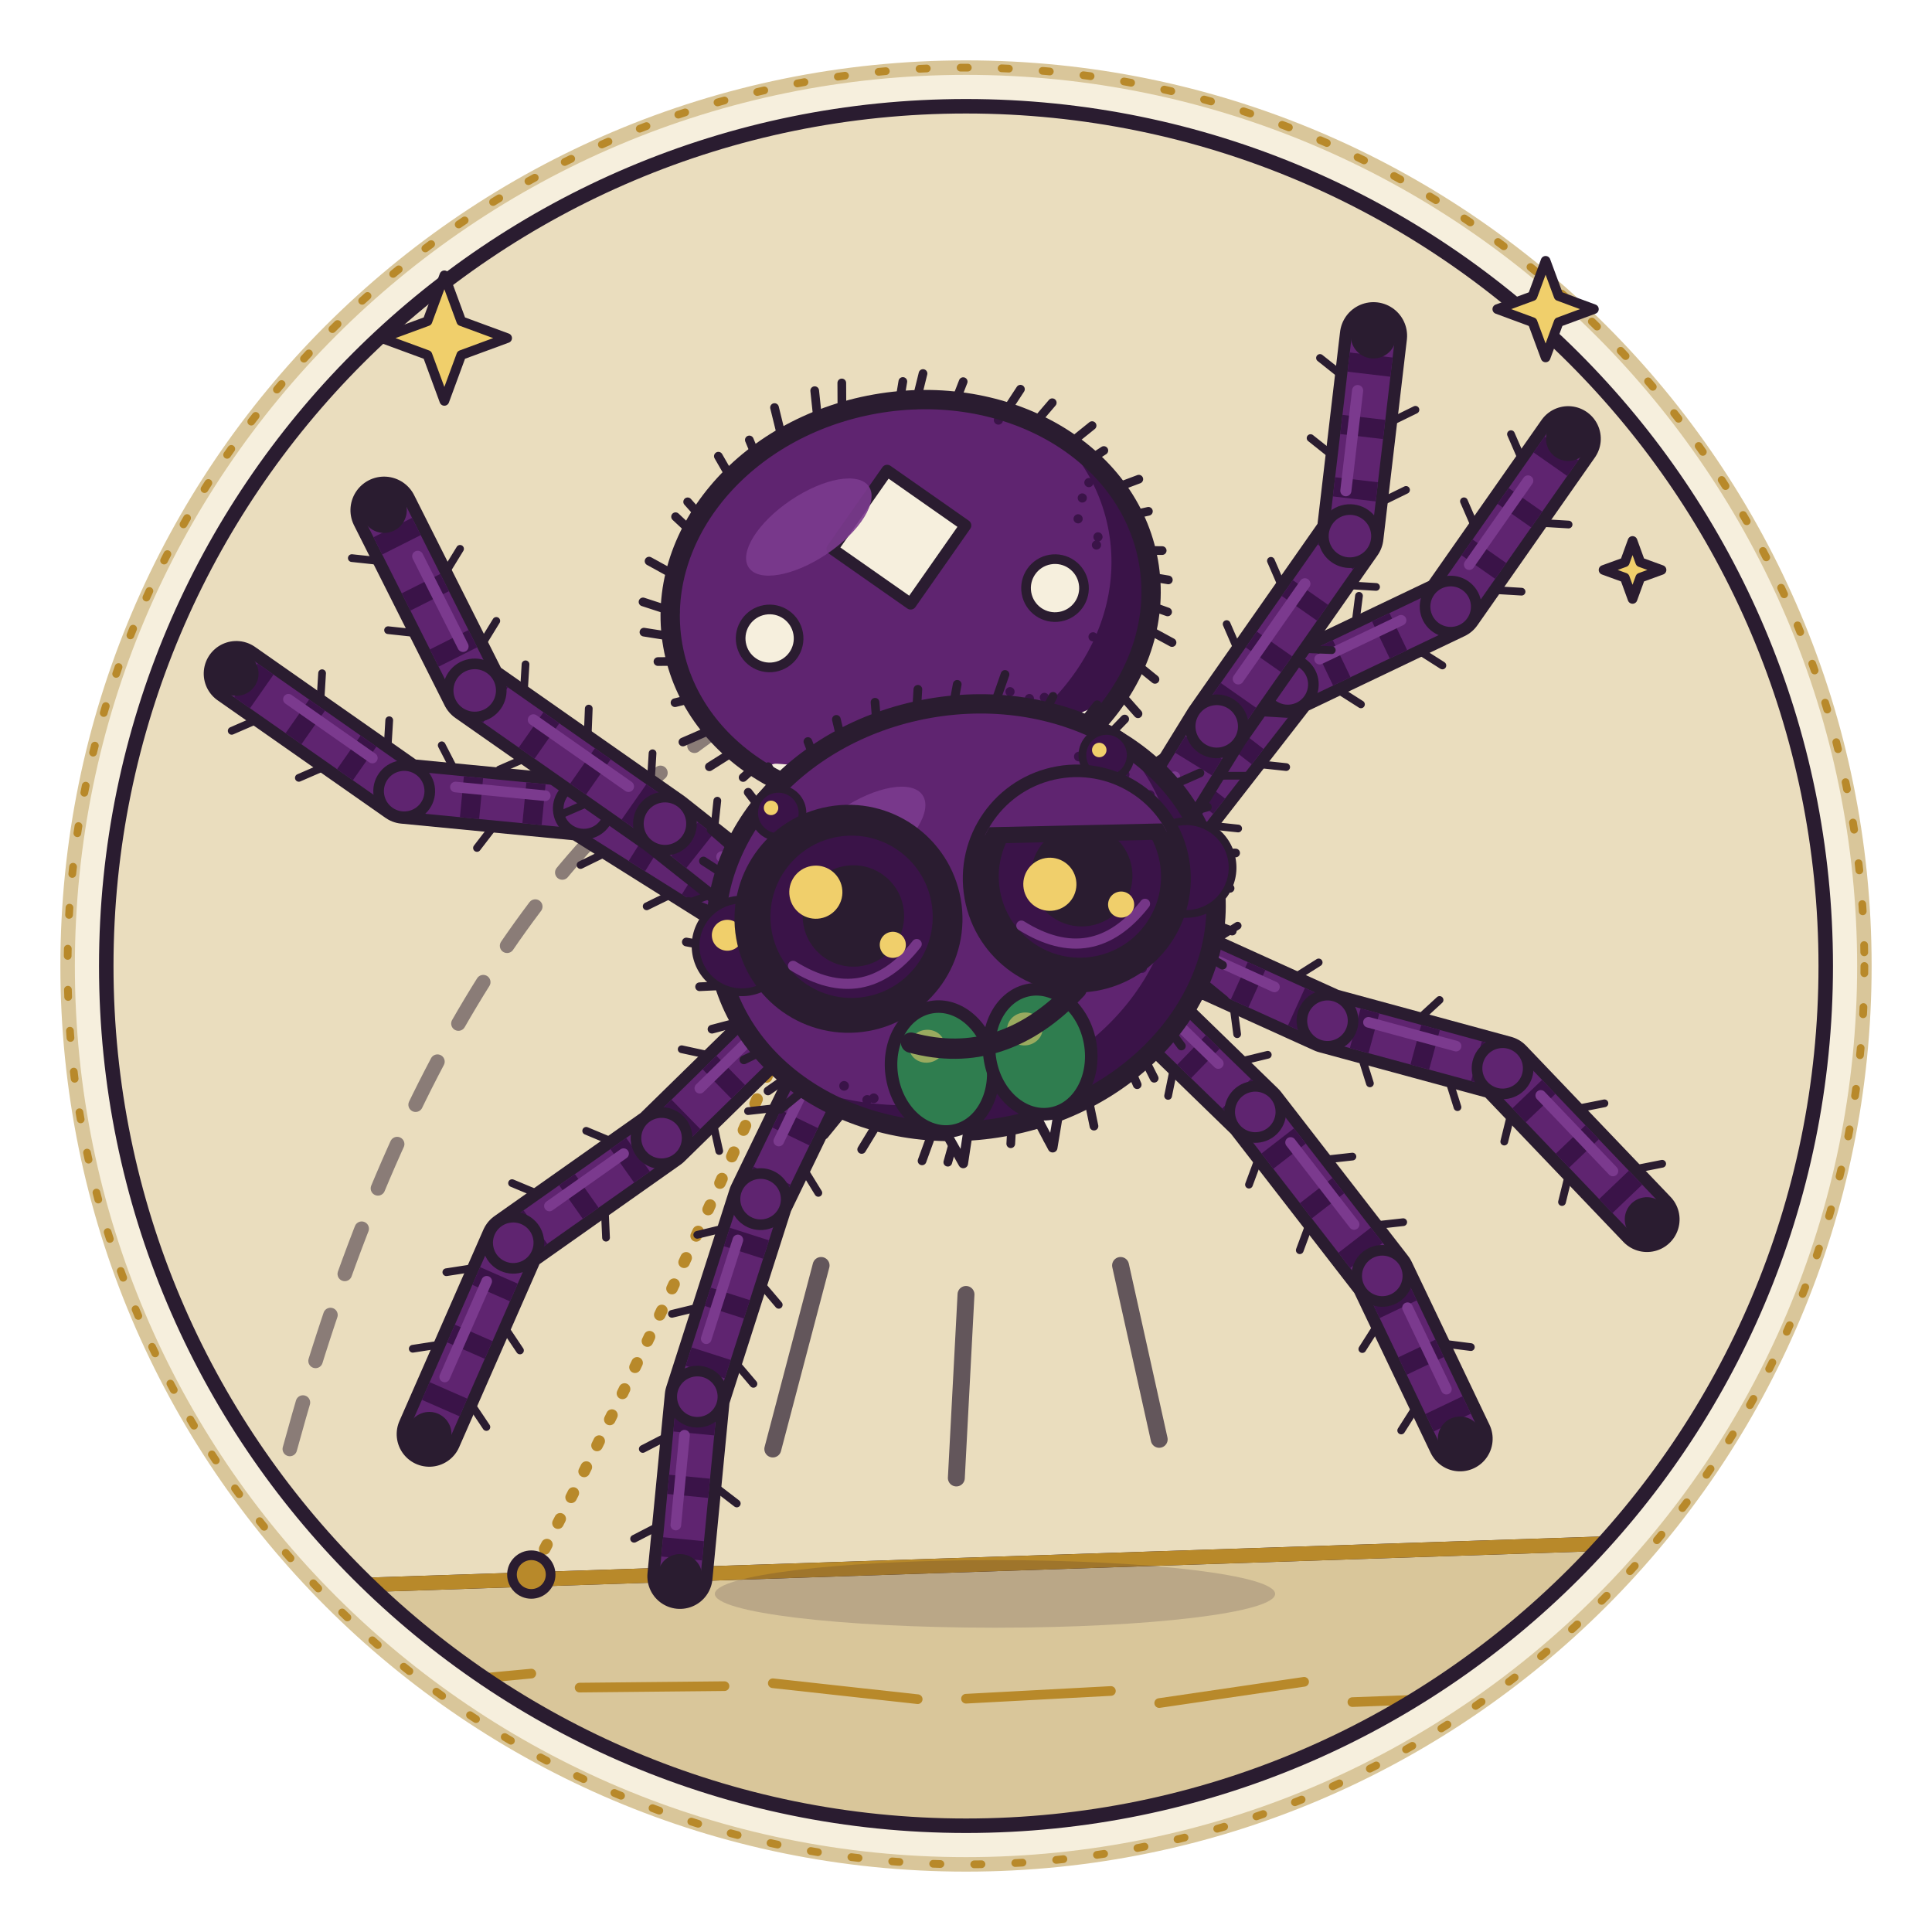
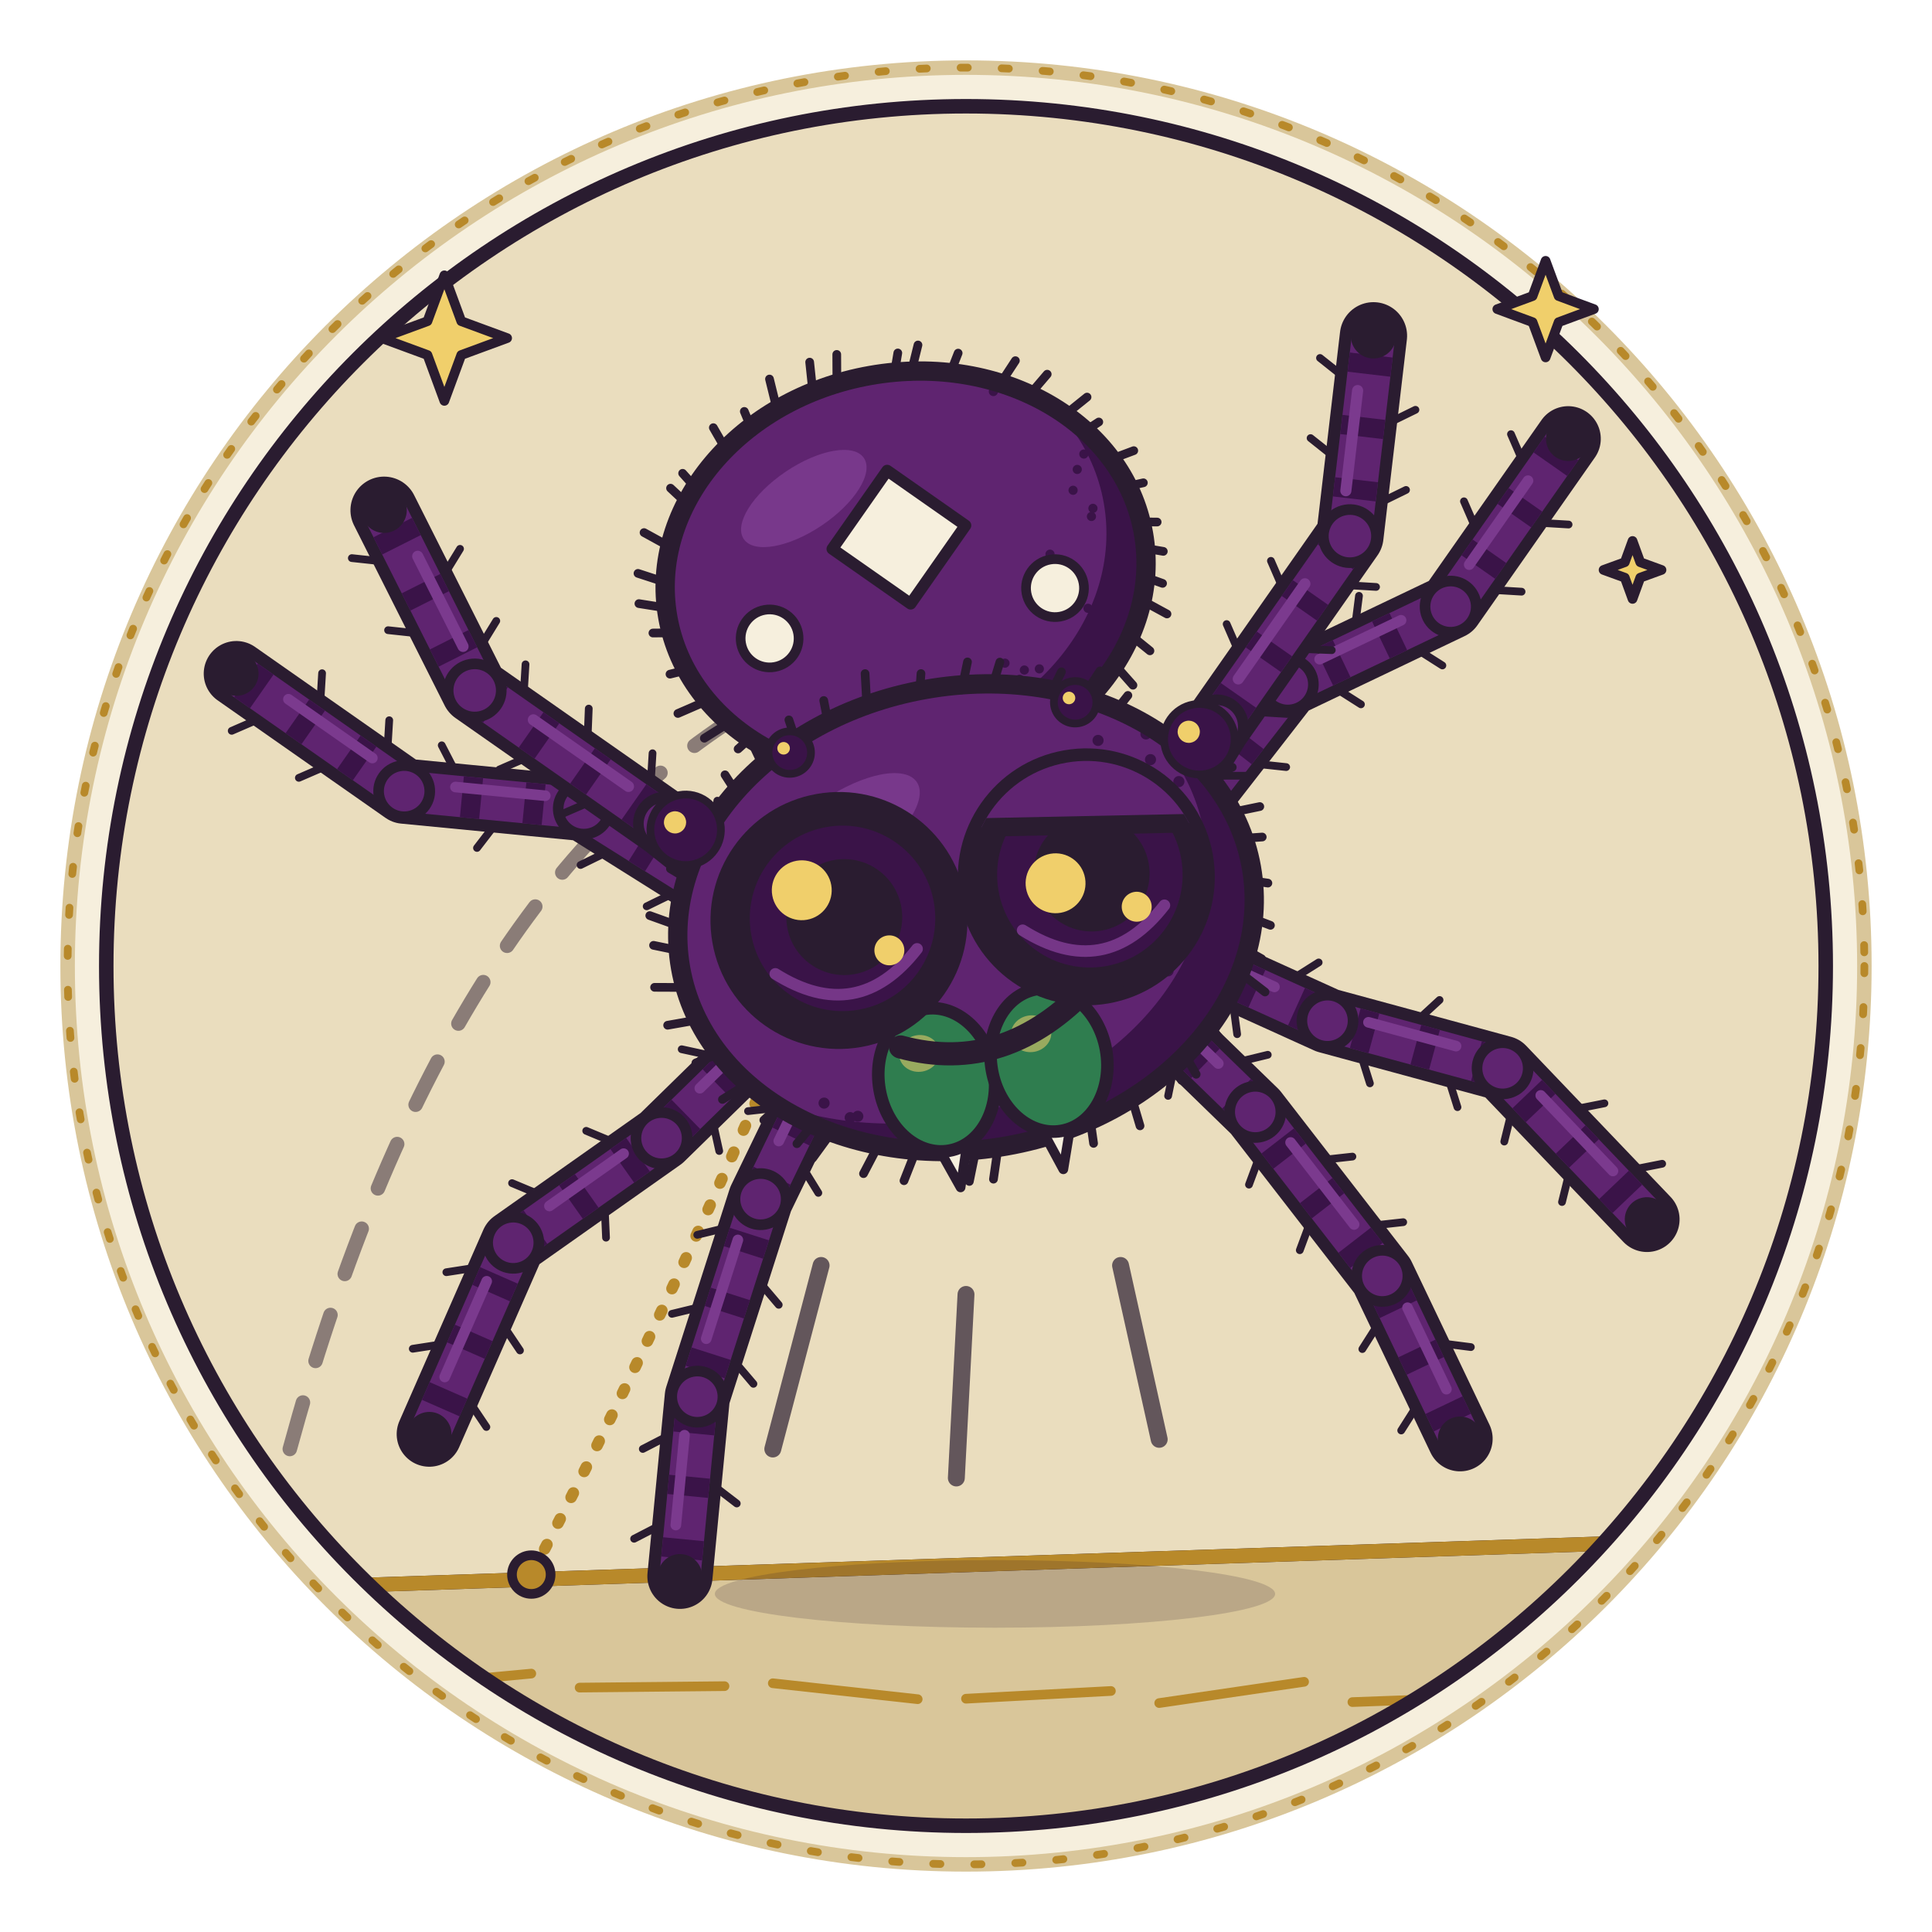
<svg xmlns="http://www.w3.org/2000/svg" viewBox="0 0 400 400" role="img" aria-labelledby="species-jumping-title">
  <clipPath id="sp-jump-cam0">
    <circle cx="200" cy="200" r="178" fill="#000" />
  </clipPath>
  <circle cx="200" cy="200" r="186" fill="#f6efdd" stroke="#d9c69a" stroke-width="3" />
  <circle cx="200" cy="200" r="178" fill="#eaddbe" stroke="#d9c69a" stroke-width="2.5" />
  <g clip-path="url(#sp-jump-cam0)">
    <path d="M20 330 L380 318 L380 400 L20 400 Z" fill="#d9c69a" stroke="#2a1c30" stroke-width="3" stroke-linecap="round" stroke-linejoin="round" />
    <path d="M20 330 L380 318" fill="none" stroke="#b8892a" stroke-width="3" stroke-linecap="round" stroke-linejoin="round" />
    <path d="M40 353.5 L70 348" stroke="#b8892a" stroke-width="2" stroke-linecap="round" />
    <path d="M80 349.3 L110 346.5" stroke="#b8892a" stroke-width="2" stroke-linecap="round" />
    <path d="M120 349.4 L150 349.1" stroke="#b8892a" stroke-width="2" stroke-linecap="round" />
    <path d="M160 348.5 L190 351.8" stroke="#b8892a" stroke-width="2" stroke-linecap="round" />
    <path d="M200 351.7 L230 350.1" stroke="#b8892a" stroke-width="2" stroke-linecap="round" />
    <path d="M240 352.6 L270 348.2" stroke="#b8892a" stroke-width="2" stroke-linecap="round" />
    <path d="M280 352.4 L310 351.3" stroke="#b8892a" stroke-width="2" stroke-linecap="round" />
    <path d="M320 351.2 L350 350.5" stroke="#b8892a" stroke-width="2" stroke-linecap="round" />
    <path d="M360 350.5 L390 348.9" stroke="#b8892a" stroke-width="2" stroke-linecap="round" />
    <path d="M110 326 Q150 250 196 132" fill="none" stroke="#b8892a" stroke-width="2.4" stroke-linecap="round" stroke-linejoin="round" stroke-dasharray="1 5" />
    <circle cx="110" cy="326" r="4" fill="#b8892a" stroke="#2a1c30" stroke-width="2" />
    <path d="M60 300 Q90 190 150 150" fill="none" stroke="#2a1c30" stroke-width="3" stroke-linecap="round" stroke-linejoin="round" stroke-dasharray="10 9" opacity="0.5" />
  </g>
  <circle cx="200" cy="200" r="178" fill="none" stroke="#2a1c30" stroke-width="3" />
  <circle cx="200" cy="200" r="186" fill="none" stroke="#b8892a" stroke-width="1.6" stroke-dasharray="1.5 7" stroke-linecap="round" />
  <ellipse cx="206" cy="330" rx="58" ry="7" fill="#2a1c30" opacity="0.18" />
  <g transform="translate(200 190) rotate(-10) scale(1 1)">
-     <g transform="rotate(0 0 -66)">
+     <g transform="rotate(0 0 -72)">
      <clipPath id="sp-jump-c1">
-         <ellipse cx="0" cy="-66" rx="50" ry="42" fill="#000" />
+         <ellipse cx="0" cy="-72" rx="50" ry="42" fill="#000" />
      </clipPath>
-       <ellipse cx="0" cy="-66" rx="50" ry="42" fill="#3a1348" />
+       <ellipse cx="0" cy="-72" rx="50" ry="42" fill="#3a1348" />
      <g clip-path="url(#sp-jump-c1)">
-         <ellipse cx="-8" cy="-73.6" rx="51" ry="42.8" fill="#5f2470" />
-         <path d="M23.9 -42.1h0M36 -52.7h0M24.5 -100.3h0M5 -34.8h0M-25.9 -36.2h0M30.2 -65.1h0M40 -71.3h0M40.6 -72.9h0M37.2 -77.3h0M19.5 -40.7h0M-27.3 -36.7h0M-28.1 -35.8h0M-18.5 -39.1h0M17.1 -44.5h0M40.7 -84.3h0M20.8 -42.4h0M38.8 -81.4h0" stroke="#3a1348" stroke-width="1.9" stroke-linecap="round" />
+         <ellipse cx="-8" cy="-79.6" rx="51" ry="42.8" fill="#5f2470" />
+         <path d="M23.9 -48.1h0M36 -58.7h0M24.5 -106.3h0M5 -40.8h0M-25.9 -42.2h0M30.2 -71.1h0M40 -77.3h0M40.6 -78.9h0M37.2 -83.3h0M19.5 -46.7h0M-27.3 -42.7h0M-28.1 -41.8h0M-18.5 -45.1h0M17.1 -50.5h0M40.7 -90.3h0M20.8 -48.4h0M38.8 -87.4h0" stroke="#3a1348" stroke-width="1.9" stroke-linecap="round" />
        <path d="M-14 -80 L0 -94 L14 -80 L0 -66 Z" fill="#f6efdd" stroke="#2a1c30" stroke-width="2.4" stroke-linecap="round" stroke-linejoin="round" />
        <circle cx="-30" cy="-64" r="6" fill="#f6efdd" stroke="#2a1c30" stroke-width="2" />
        <circle cx="30" cy="-64" r="6" fill="#f6efdd" stroke="#2a1c30" stroke-width="2" />
        <path d="M-46 -40 Q0 -24 46 -40" fill="none" stroke="#f6efdd" stroke-width="4" stroke-linecap="round" stroke-linejoin="round" stroke-dasharray="7 6" />
-         <ellipse cx="-18" cy="-85.3" rx="15" ry="6.7" fill="#7b3a8e" transform="rotate(-24 -18 -85.3)" opacity="0.9" />
+         <ellipse cx="-18" cy="-91.3" rx="15" ry="6.7" fill="#7b3a8e" transform="rotate(-24 -18 -91.3)" opacity="0.9" />
      </g>
-       <path d="M48.9 -63.2 L53.4 -61.6M47.9 -57.5 L52.1 -55.1M46.5 -53 L51.9 -48.7M43.1 -46.4 L47.1 -41.8M38.9 -41.1 L42.4 -35.4M31.8 -34.8 L33.6 -29.9M27.9 -32.3 L29.2 -27.6M19.5 -28.4 L19.9 -21.5M13.8 -26.7 L13.6 -20.7M4.3 -25.2 L2.9 -18.7M-2.7 -25.1 L-4.8 -19M-10.4 -25.9 L-12.9 -20.9M-15.5 -27.1 L-17.7 -23.3M-26 -31.3 L-29.7 -27.4M-30.5 -33.9 L-35.5 -29.8M-36.7 -38.9 L-40.4 -36.6M-40.3 -42.7 L-46.9 -40M-43.9 -47.8 L-51.4 -46M-47.1 -54.6 L-51.6 -54.3M-48.8 -62.5 L-53.6 -63.3M-49 -67.6 L-55.4 -69.8M-48.3 -72.7 L-54.5 -76M-46.2 -79.6 L-51.8 -84.1M-41.5 -87.8 L-44.8 -92.2M-39.2 -90.6 L-41.8 -94.8M-31.8 -97.2 L-33.9 -103M-26 -100.7 L-27 -105.2M-20.2 -103.4 L-20.7 -110.9M-12.4 -105.7 L-11.9 -112.9M-7.3 -106.5 L-6.1 -113.5M4.7 -106.8 L6.4 -111.6M8.1 -106.4 L10.8 -112.5M15.9 -104.8 L18.7 -109.4M25.6 -101 L30.1 -105.8M31 -97.7 L36.1 -101.9M37.4 -92.5 L43.4 -95.8M40.9 -88.6 L44.9 -90.3M45.1 -82.1 L51 -83.2M47.5 -76.1 L51.8 -76.3M48.9 -68.6 L53.2 -67.8" stroke="#2a1c30" stroke-width="1.8" stroke-linecap="round" fill="none" />
-       <ellipse cx="0" cy="-66" rx="50" ry="42" fill="none" stroke="#2a1c30" stroke-width="4" />
+       <path d="M48.9 -69.2 L53.4 -67.6M47.9 -63.5 L52.1 -61.1M46.5 -59 L51.9 -54.7M43.1 -52.4 L47.1 -47.8M38.9 -47.1 L42.4 -41.4M31.8 -40.8 L33.6 -35.9M27.9 -38.3 L29.2 -33.6M19.5 -34.4 L19.9 -27.5M13.8 -32.7 L13.6 -26.7M4.3 -31.2 L2.9 -24.7M-2.7 -31.1 L-4.8 -25M-10.4 -31.9 L-12.9 -26.9M-15.5 -33.1 L-17.7 -29.3M-26 -37.3 L-29.7 -33.4M-30.5 -39.9 L-35.5 -35.8M-36.7 -44.9 L-40.4 -42.6M-40.3 -48.7 L-46.9 -46M-43.9 -53.8 L-51.4 -52M-47.1 -60.6 L-51.6 -60.3M-48.8 -68.5 L-53.6 -69.3M-49 -73.6 L-55.4 -75.8M-48.3 -78.7 L-54.5 -82M-46.2 -85.6 L-51.8 -90.1M-41.5 -93.8 L-44.8 -98.2M-39.2 -96.6 L-41.8 -100.8M-31.8 -103.2 L-33.9 -109M-26 -106.7 L-27 -111.2M-20.2 -109.4 L-20.7 -116.9M-12.4 -111.7 L-11.9 -118.9M-7.3 -112.5 L-6.1 -119.5M4.7 -112.8 L6.4 -117.6M8.1 -112.4 L10.8 -118.5M15.9 -110.8 L18.7 -115.4M25.6 -107 L30.1 -111.8M31 -103.7 L36.1 -107.9M37.4 -98.5 L43.4 -101.8M40.9 -94.6 L44.9 -96.3M45.1 -88.1 L51 -89.2M47.5 -82.1 L51.8 -82.3M48.9 -74.6 L53.2 -73.8" stroke="#2a1c30" stroke-width="1.8" stroke-linecap="round" fill="none" />
+       <ellipse cx="0" cy="-72" rx="50" ry="42" fill="none" stroke="#2a1c30" stroke-width="4" />
    </g>
    <g>
      <path d="M26 14 L52 50 L72 88 L82 124" fill="none" stroke="#2a1c30" stroke-width="13.5" stroke-linecap="round" stroke-linejoin="round" />
      <path d="M26 14 L52 50 L72 88 L82 124" fill="none" stroke="#5f2470" stroke-width="8.5" stroke-linecap="round" stroke-linejoin="round" />
      <path d="M26 14 L52 50 L72 88 L82 124" fill="none" stroke="#3a1348" stroke-width="8.5" stroke-dasharray="4 9" stroke-linejoin="round" />
      <path d="M33.2 20.8 L46.2 38.8M58.1 57.5 L68.1 76.5M76 95.4 L81 113.4" stroke="#7b3a8e" stroke-width="2.2" stroke-linecap="round" fill="none" />
      <path d="M26.1 24.9 L24.4 29.2M41.5 24.7 L46.2 24.4M36.5 39.3 L34.8 43.6M51.9 39.1 L56.6 38.8M50.5 60.5 L48.1 64.6M65.5 62.3 L70.2 62.6M58.5 75.7 L56.1 79.8M73.5 77.5 L78.2 77.8M68.5 98.7 L65.3 102.2M83 104.3 L87.5 105.7M73.5 116.7 L70.3 120.2" stroke="#2a1c30" stroke-width="1.6" stroke-linecap="round" fill="none" />
      <circle cx="52" cy="50" r="5.3" fill="#5f2470" stroke="#2a1c30" stroke-width="2.2" />
      <circle cx="72" cy="88" r="5.3" fill="#5f2470" stroke="#2a1c30" stroke-width="2.2" />
      <circle cx="82" cy="124" r="4.6" fill="#2a1c30" />
    </g>
    <g>
      <path d="M-26 14 L-52 50 L-72 88 L-82 124" fill="none" stroke="#2a1c30" stroke-width="13.5" stroke-linecap="round" stroke-linejoin="round" />
      <path d="M-26 14 L-52 50 L-72 88 L-82 124" fill="none" stroke="#5f2470" stroke-width="8.5" stroke-linecap="round" stroke-linejoin="round" />
      <path d="M-26 14 L-52 50 L-72 88 L-82 124" fill="none" stroke="#3a1348" stroke-width="8.5" stroke-dasharray="4 9" stroke-linejoin="round" />
      <path d="M-33.2 20.8 L-46.2 38.8M-58.1 57.5 L-68.1 76.5M-76 95.4 L-81 113.4" stroke="#7b3a8e" stroke-width="2.2" stroke-linecap="round" fill="none" />
      <path d="M-36.3 17.5 L-41 17.2M-31.3 32.1 L-29.6 36.4M-46.7 31.9 L-51.4 31.6M-41.7 46.5 L-40 50.8M-61.5 54.7 L-66.2 55M-54.5 68.1 L-52.1 72.2M-69.5 69.9 L-74.2 70.2M-62.5 83.3 L-60.1 87.4M-80.5 95.3 L-85 96.7M-71 107.7 L-67.8 111.2M-85.5 113.3 L-90 114.7" stroke="#2a1c30" stroke-width="1.6" stroke-linecap="round" fill="none" />
      <circle cx="-52" cy="50" r="5.3" fill="#5f2470" stroke="#2a1c30" stroke-width="2.2" />
      <circle cx="-72" cy="88" r="5.3" fill="#5f2470" stroke="#2a1c30" stroke-width="2.2" />
      <circle cx="-82" cy="124" r="4.6" fill="#2a1c30" />
    </g>
    <g>
      <path d="M32 8 L70 34 L104 50 L128 86" fill="none" stroke="#2a1c30" stroke-width="13.5" stroke-linecap="round" stroke-linejoin="round" />
      <path d="M32 8 L70 34 L104 50 L128 86" fill="none" stroke="#5f2470" stroke-width="8.5" stroke-linecap="round" stroke-linejoin="round" />
      <path d="M32 8 L70 34 L104 50 L128 86" fill="none" stroke="#3a1348" stroke-width="8.5" stroke-dasharray="4 9" stroke-linejoin="round" />
      <path d="M41.4 12.2 L60.4 25.2M78.3 35.8 L95.3 43.8M110.8 56.9 L122.8 74.9" stroke="#7b3a8e" stroke-width="2.2" stroke-linecap="round" fill="none" />
      <path d="M36.1 18.4 L35.9 23.1M50.7 13.2 L55.1 11.4M51.3 28.8 L51.1 33.5M65.9 23.6 L70.3 21.8M75.8 43.7 L76.4 48.3M89.7 36.3 L93.6 33.8M92.8 51.7 L93.4 56.3M103.6 60.7 L101.7 65M118.8 60.9 L123.5 60.8M113.2 75.1 L111.3 79.4M128.4 75.3 L133.1 75.2" stroke="#2a1c30" stroke-width="1.6" stroke-linecap="round" fill="none" />
      <circle cx="70" cy="34" r="5.3" fill="#5f2470" stroke="#2a1c30" stroke-width="2.2" />
      <circle cx="104" cy="50" r="5.3" fill="#5f2470" stroke="#2a1c30" stroke-width="2.2" />
      <circle cx="128" cy="86" r="4.6" fill="#2a1c30" />
    </g>
    <g>
      <path d="M-32 8 L-70 34 L-104 50 L-128 86" fill="none" stroke="#2a1c30" stroke-width="13.5" stroke-linecap="round" stroke-linejoin="round" />
      <path d="M-32 8 L-70 34 L-104 50 L-128 86" fill="none" stroke="#5f2470" stroke-width="8.5" stroke-linecap="round" stroke-linejoin="round" />
      <path d="M-32 8 L-70 34 L-104 50 L-128 86" fill="none" stroke="#3a1348" stroke-width="8.5" stroke-dasharray="4 9" stroke-linejoin="round" />
      <path d="M-41.4 12.2 L-60.4 25.2M-78.3 35.8 L-95.3 43.8M-110.8 56.9 L-122.8 74.9" stroke="#7b3a8e" stroke-width="2.2" stroke-linecap="round" fill="none" />
      <path d="M-43.1 8 L-47.5 6.2M-43.7 23.6 L-43.5 28.3M-58.3 18.4 L-62.7 16.6M-58.9 34 L-58.7 38.7M-81.2 32.3 L-85.1 29.8M-84.3 47.7 L-84.9 52.3M-98.2 40.3 L-102.1 37.8M-114 53.7 L-118.7 53.6M-108.4 67.9 L-106.5 72.2M-123.6 68.1 L-128.3 68M-118 82.3 L-116.1 86.6" stroke="#2a1c30" stroke-width="1.6" stroke-linecap="round" fill="none" />
      <circle cx="-70" cy="34" r="5.3" fill="#5f2470" stroke="#2a1c30" stroke-width="2.2" />
      <circle cx="-104" cy="50" r="5.3" fill="#5f2470" stroke="#2a1c30" stroke-width="2.2" />
      <circle cx="-128" cy="86" r="4.6" fill="#2a1c30" />
    </g>
    <g>
      <path d="M32 2 L74 -36 L110 -46 L140 -76" fill="none" stroke="#2a1c30" stroke-width="13.5" stroke-linecap="round" stroke-linejoin="round" />
      <path d="M32 2 L74 -36 L110 -46 L140 -76" fill="none" stroke="#5f2470" stroke-width="8.5" stroke-linecap="round" stroke-linejoin="round" />
      <path d="M32 2 L74 -36 L110 -46 L140 -76" fill="none" stroke="#3a1348" stroke-width="8.5" stroke-dasharray="4 9" stroke-linejoin="round" />
      <path d="M40 -7.7 L61 -26.7M81.4 -40 L99.4 -45M115.3 -53.9 L130.3 -68.9" stroke="#7b3a8e" stroke-width="2.2" stroke-linecap="round" fill="none" />
      <path d="M42.2 1.2 L46.7 2.5M39.8 -13.5 L39 -18.1M54.2 -9.7 L58.7 -8.4M51.8 -24.3 L51 -29M66.2 -20.5 L70.7 -19.2M63.8 -35.2 L63 -39.8M84.7 -32.5 L88.2 -29.3M90.3 -47 L91.7 -51.5M102.7 -37.5 L106.2 -34.3M120.4 -47.6 L125 -46.5M117.6 -62.4 L116.5 -67M132.4 -59.6 L137 -58.5M129.6 -74.4 L128.5 -79" stroke="#2a1c30" stroke-width="1.6" stroke-linecap="round" fill="none" />
      <circle cx="74" cy="-36" r="5.3" fill="#5f2470" stroke="#2a1c30" stroke-width="2.2" />
      <circle cx="110" cy="-46" r="5.3" fill="#5f2470" stroke="#2a1c30" stroke-width="2.2" />
      <circle cx="140" cy="-76" r="4.6" fill="#2a1c30" />
    </g>
    <g>
      <path d="M-32 2 L-74 -36 L-110 -46 L-140 -76" fill="none" stroke="#2a1c30" stroke-width="13.5" stroke-linecap="round" stroke-linejoin="round" />
      <path d="M-32 2 L-74 -36 L-110 -46 L-140 -76" fill="none" stroke="#5f2470" stroke-width="8.5" stroke-linecap="round" stroke-linejoin="round" />
      <path d="M-32 2 L-74 -36 L-110 -46 L-140 -76" fill="none" stroke="#3a1348" stroke-width="8.5" stroke-dasharray="4 9" stroke-linejoin="round" />
      <path d="M-40 -7.7 L-61 -26.7M-81.4 -40 L-99.4 -45M-115.3 -53.9 L-130.3 -68.9" stroke="#7b3a8e" stroke-width="2.2" stroke-linecap="round" fill="none" />
      <path d="M-33.8 -8.1 L-33 -12.7M-48.2 -4.2 L-52.7 -2.9M-45.8 -18.9 L-45 -23.6M-60.2 -15.1 L-64.7 -13.8M-57.8 -29.8 L-57 -34.4M-72.2 -25.9 L-76.7 -24.6M-81.3 -44.5 L-82.7 -49M-93.7 -35 L-97.2 -31.8M-99.3 -49.5 L-100.7 -54M-111.6 -56.4 L-110.5 -61M-126.4 -53.6 L-131 -52.5M-123.6 -68.4 L-122.5 -73M-138.4 -65.6 L-143 -64.5" stroke="#2a1c30" stroke-width="1.6" stroke-linecap="round" fill="none" />
      <circle cx="-74" cy="-36" r="5.3" fill="#5f2470" stroke="#2a1c30" stroke-width="2.2" />
      <circle cx="-110" cy="-46" r="5.3" fill="#5f2470" stroke="#2a1c30" stroke-width="2.2" />
      <circle cx="-140" cy="-76" r="4.6" fill="#2a1c30" />
    </g>
    <g>
      <path d="M26 6 L58 -30 L92 -64 L104 -104" fill="none" stroke="#2a1c30" stroke-width="13.925" stroke-linecap="round" stroke-linejoin="round" />
      <path d="M26 6 L58 -30 L92 -64 L104 -104" fill="none" stroke="#5f2470" stroke-width="8.925" stroke-linecap="round" stroke-linejoin="round" />
      <path d="M26 6 L58 -30 L92 -64 L104 -104" fill="none" stroke="#3a1348" stroke-width="8.925" stroke-dasharray="4 9" stroke-linejoin="round" />
      <path d="M31.6 -3.2 L47.6 -21.2M64.1 -38.9 L81.1 -55.9M92.8 -73.4 L98.8 -93.4" stroke="#7b3a8e" stroke-width="2.3" stroke-linecap="round" fill="none" />
      <path d="M36.2 4.3 L40.8 5.1M31.8 -10.3 L30.5 -14.8M46.8 -7.7 L51.5 -6.9M42.5 -22.3 L41.2 -26.8M57.5 -19.7 L62.1 -18.9M68.2 -31.1 L72.8 -30M64.8 -45.9 L63.7 -50.5M79.6 -42.4 L84.2 -41.4M76.1 -57.2 L75 -61.8M90.9 -53.8 L95.5 -52.7M100.6 -70.1 L105.1 -71.4M90.6 -81.9 L87.5 -85.4M105.4 -86.1 L109.9 -87.4M95.4 -97.9 L92.3 -101.4" stroke="#2a1c30" stroke-width="1.6" stroke-linecap="round" fill="none" />
      <circle cx="58" cy="-30" r="5.5" fill="#5f2470" stroke="#2a1c30" stroke-width="2.2" />
      <circle cx="92" cy="-64" r="5.5" fill="#5f2470" stroke="#2a1c30" stroke-width="2.2" />
      <circle cx="104" cy="-104" r="4.7" fill="#2a1c30" />
    </g>
    <g>
      <path d="M-26 6 L-58 -30 L-92 -64 L-104 -104" fill="none" stroke="#2a1c30" stroke-width="13.925" stroke-linecap="round" stroke-linejoin="round" />
      <path d="M-26 6 L-58 -30 L-92 -64 L-104 -104" fill="none" stroke="#5f2470" stroke-width="8.925" stroke-linecap="round" stroke-linejoin="round" />
      <path d="M-26 6 L-58 -30 L-92 -64 L-104 -104" fill="none" stroke="#3a1348" stroke-width="8.925" stroke-dasharray="4 9" stroke-linejoin="round" />
      <path d="M-31.6 -3.2 L-47.6 -21.2M-64.1 -38.9 L-81.1 -55.9M-92.8 -73.4 L-98.8 -93.4" stroke="#7b3a8e" stroke-width="2.3" stroke-linecap="round" fill="none" />
      <path d="M-26.5 -4.3 L-25.2 -8.8M-41.5 -1.7 L-46.1 -0.9M-37.2 -16.3 L-35.8 -20.8M-52.2 -13.7 L-56.8 -12.9M-47.8 -28.3 L-46.5 -32.8M-59.1 -40.2 L-58 -44.8M-73.9 -36.8 L-78.5 -35.7M-70.4 -51.6 L-69.4 -56.2M-85.2 -48.1 L-89.8 -47M-81.8 -62.9 L-80.7 -67.5M-88.2 -73.9 L-85.1 -77.4M-103 -78.1 L-107.5 -79.4M-93 -89.9 L-89.9 -93.4M-107.8 -94.1 L-112.3 -95.4" stroke="#2a1c30" stroke-width="1.6" stroke-linecap="round" fill="none" />
      <circle cx="-58" cy="-30" r="5.5" fill="#5f2470" stroke="#2a1c30" stroke-width="2.2" />
      <circle cx="-92" cy="-64" r="5.5" fill="#5f2470" stroke="#2a1c30" stroke-width="2.2" />
      <circle cx="-104" cy="-104" r="4.7" fill="#2a1c30" />
    </g>
    <g transform="rotate(0 0 0)">
      <clipPath id="sp-jump-c2">
-         <ellipse cx="0" cy="0" rx="52" ry="44" fill="#000" />
+         <ellipse cx="0" cy="0" rx="60" ry="48" fill="#000" />
      </clipPath>
-       <ellipse cx="0" cy="0" rx="52" ry="44" fill="#3a1348" />
+       <ellipse cx="0" cy="0" rx="60" ry="48" fill="#3a1348" />
      <g clip-path="url(#sp-jump-c2)">
-         <ellipse cx="-8.3" cy="-7.9" rx="53" ry="44.9" fill="#5f2470" />
-         <path d="M37.8 9.1h0M3.2 29.8h0M-25.3 33.5h0M-7.9 34.3h0M34.1 16.6h0M41.9 -18.4h0M9.8 27.6h0M38.1 3.6h0M38.6 11.5h0M37.6 8.9h0M37.5 -28.4h0M37.5 -23.5h0M-30.9 29.9h0M-8.4 27.2h0M28.8 -28.8h0M-26.7 33.6h0M39.8 4.2h0" stroke="#3a1348" stroke-width="2" stroke-linecap="round" />
-         <ellipse cx="-18.7" cy="-20.2" rx="15.6" ry="7" fill="#7b3a8e" transform="rotate(-24 -18.7 -20.2)" opacity="0.9" />
+         <ellipse cx="-9.6" cy="-8.6" rx="61.2" ry="49" fill="#5f2470" />
+         <path d="M43.6 9.9h0M3.7 32.5h0M-29.2 36.6h0M-9.1 37.4h0M39.3 18.1h0M48.3 -20.1h0M11.4 30.1h0M44 4h0M44.5 12.5h0M43.4 9.7h0M43.3 -31h0M43.3 -25.6h0M-35.6 32.7h0M-9.6 29.6h0M33.3 -31.4h0M-30.8 36.6h0M45.9 4.6h0M41.7 5.4h0" stroke="#3a1348" stroke-width="2.3" stroke-linecap="round" />
+         <ellipse cx="-21.6" cy="-22.1" rx="18" ry="7.7" fill="#7b3a8e" transform="rotate(-24 -21.6 -22.1)" opacity="0.9" />
      </g>
-       <path d="M50.9 2.3 L54.9 3.5M49.6 9.8 L53.8 12.3M47.3 16.1 L50.6 18.9M44.9 20.4 L49.8 26.1M37.1 29.5 L39.3 33.9M31 34.2 L32.6 39.5M27.9 36 L28.9 40.2M18.4 40.1 L18.6 47.1M9.4 42.3 L8.7 48.1M2.1 43 L1 47.7M-9.2 42.3 L-12.5 49.2M-13.9 41.4 L-17.7 48M-24.5 37.7 L-29.6 43.5M-30.9 34.2 L-36.7 39.2M-38 28.6 L-44.7 32.4M-41 25.6 L-46.6 28.2M-45.4 19.6 L-50.4 21M-48.6 13 L-55.8 13.6M-50.6 5.3 L-56.8 4.5M-50.9 -2.5 L-57.9 -5.1M-49.8 -9.4 L-56 -13.3M-47 -16.8 L-51.5 -21M-44.2 -21.4 L-48.8 -27.1M-37.6 -29 L-39.9 -33.4M-33 -32.8 L-34.9 -37.9M-25.1 -37.4 L-25.9 -41.6M-19 -39.9 L-19.3 -45.1M-11.3 -41.9 L-10.8 -47.2M-2.9 -42.9 L-1.6 -48.3M4.7 -42.8 L6.6 -47.9M13 -41.6 L16.7 -48.2M22.9 -38.4 L25.7 -42M30 -34.8 L34.4 -38.7M34.8 -31.4 L39.5 -34.8M42.3 -24 L47.1 -26.1M45.6 -19.3 L52.9 -21.1M48.5 -13.4 L53.2 -13.9M50.7 -4.6 L57.3 -3.5" stroke="#2a1c30" stroke-width="1.8" stroke-linecap="round" fill="none" />
-       <ellipse cx="0" cy="0" rx="52" ry="44" fill="none" stroke="#2a1c30" stroke-width="4" />
+       <path d="M58.9 2.5 L62.8 3.8M57.6 10 L61.8 12.5M55.4 16.2 L58.8 19M53.2 20.3 L58.3 25.9M45.4 30 L47.7 34.4M39.4 35 L41.3 40.2M36.8 36.8 L38.1 40.9M27.2 41.7 L28 48.7M18.1 44.7 L17.9 50.6M10.8 46.2 L10.2 51M-1.4 47 L-3.8 54.3M-6 46.8 L-8.8 53.9M-18 44.7 L-22.1 51.4M-25.4 42.4 L-30.1 48.5M-34.4 38.2 L-39.9 43.5M-37.9 36 L-42.6 40M-44.1 31.2 L-48.5 34M-49.5 25.6 L-56.2 28.3M-54.2 18.6 L-60.3 19.9M-57.3 11.2 L-64.7 11.2M-58.8 4.3 L-66 3M-58.9 -3.3 L-64.7 -5.6M-58.1 -8.2 L-64.4 -11.8M-54.8 -17.4 L-58.5 -20.6M-52.1 -22.1 L-55.6 -26.2M-46.5 -28.9 L-48.7 -32.5M-42 -33 L-44 -37.8M-35.7 -37.4 L-37.1 -42.5M-28.2 -41.3 L-29 -46.7M-21.1 -43.9 L-21.2 -49.4M-12.7 -45.9 L-11.8 -53.4M-1.5 -47 L-0.4 -51.4M7.3 -46.6 L9.5 -52.1M13.5 -45.8 L16.1 -50.9M25.2 -42.5 L28.3 -46.7M31 -40 L36.2 -45.5M37.4 -36.3 L41 -39.5M45.6 -29.8 L51.4 -33.1M51.1 -23.5 L58.2 -25.9M53.6 -19.6 L59.7 -21.1M57.1 -11.9 L63.9 -12.1M58.5 -6.3 L63.3 -5.8" stroke="#2a1c30" stroke-width="1.8" stroke-linecap="round" fill="none" />
+       <ellipse cx="0" cy="0" rx="60" ry="48" fill="none" stroke="#2a1c30" stroke-width="4" />
    </g>
-     <path d="M-13.1 39.5 l3.7 10.5 l3.2 -9.5 Z" fill="#f6efdd" stroke="#2a1c30" stroke-width="2" stroke-linecap="round" stroke-linejoin="round" />
-     <path d="M13.1 39.5 l-3.7 10.5 l-3.1 -9.5 Z" fill="#f6efdd" stroke="#2a1c30" stroke-width="2" stroke-linecap="round" stroke-linejoin="round" />
-     <ellipse cx="-10.3" cy="30" rx="10.5" ry="13" fill="#2f7d4f" stroke="#2a1c30" stroke-width="2.6" />
-     <ellipse cx="10.3" cy="30" rx="10.5" ry="13" fill="#2f7d4f" stroke="#2a1c30" stroke-width="2.6" />
-     <ellipse cx="-12.6" cy="24.8" rx="3.7" ry="3.4" fill="#f0cf6b" opacity="0.55" />
-     <ellipse cx="8" cy="24.8" rx="3.7" ry="3.4" fill="#f0cf6b" opacity="0.55" />
-     <circle cx="-46.7" cy="-2.3" r="10.4" fill="#2a1c30" />
-     <circle cx="-46.7" cy="-2.3" r="8.8" fill="#3a1348" />
-     <circle cx="-49.3" cy="-5" r="3.2" fill="#f0cf6b" />
-     <circle cx="46.7" cy="-2.3" r="10.4" fill="#2a1c30" />
-     <circle cx="46.7" cy="-2.3" r="8.8" fill="#3a1348" />
-     <circle cx="44" cy="-5" r="3.2" fill="#f0cf6b" />
-     <circle cx="-34.5" cy="-28.1" r="5.8" fill="#2a1c30" />
-     <circle cx="-34.5" cy="-28.1" r="4.2" fill="#3a1348" />
-     <circle cx="-35.8" cy="-29.4" r="1.5" fill="#f0cf6b" />
-     <circle cx="34.5" cy="-28.1" r="5.8" fill="#2a1c30" />
-     <circle cx="34.5" cy="-28.1" r="4.2" fill="#3a1348" />
-     <circle cx="33.2" cy="-29.4" r="1.5" fill="#f0cf6b" />
-     <circle cx="-24" cy="-4" r="23.6" fill="#2a1c30" />
+     <path d="M-15 42.8 l4.2 12 l3.6 -10.8 Z" fill="#f6efdd" stroke="#2a1c30" stroke-width="2" stroke-linecap="round" stroke-linejoin="round" />
+     <path d="M15 42.8 l-4.2 12 l-3.6 -10.8 Z" fill="#f6efdd" stroke="#2a1c30" stroke-width="2" stroke-linecap="round" stroke-linejoin="round" />
+     <ellipse cx="-11.8" cy="32" rx="12" ry="14.9" fill="#2f7d4f" stroke="#2a1c30" stroke-width="2.6" />
+     <ellipse cx="11.8" cy="32" rx="12" ry="14.9" fill="#2f7d4f" stroke="#2a1c30" stroke-width="2.6" />
+     <ellipse cx="-14.4" cy="26" rx="4.2" ry="3.8" fill="#f0cf6b" opacity="0.55" />
+     <ellipse cx="9.1" cy="26" rx="4.2" ry="3.8" fill="#f0cf6b" opacity="0.55" />
+     <circle cx="-54" cy="-28" r="8.1" fill="#2a1c30" />
+     <circle cx="-54" cy="-28" r="6.5" fill="#3a1348" />
+     <circle cx="-55.9" cy="-29.9" r="2.3" fill="#f0cf6b" />
+     <circle cx="54" cy="-28" r="8.1" fill="#2a1c30" />
+     <circle cx="54" cy="-28" r="6.5" fill="#3a1348" />
+     <circle cx="52.1" cy="-29.9" r="2.3" fill="#f0cf6b" />
+     <circle cx="-30" cy="-40" r="5.2" fill="#2a1c30" />
+     <circle cx="-30" cy="-40" r="3.6" fill="#3a1348" />
+     <circle cx="-31.1" cy="-41.1" r="1.3" fill="#f0cf6b" />
+     <circle cx="30" cy="-40" r="5.2" fill="#2a1c30" />
+     <circle cx="30" cy="-40" r="3.6" fill="#3a1348" />
+     <circle cx="28.9" cy="-41.1" r="1.3" fill="#f0cf6b" />
+     <circle cx="-26" cy="-4" r="26.6" fill="#2a1c30" />
    <clipPath id="sp-jump-e3">
-       <circle cx="-24" cy="-4" r="21" fill="#000" />
+       <circle cx="-26" cy="-4" r="24" fill="#000" />
    </clipPath>
    <g clip-path="url(#sp-jump-e3)">
-       <circle cx="-24" cy="-4" r="21" fill="#2a1c30" />
-       <circle cx="-23.3" cy="-4.3" r="16.8" fill="#3a1348" />
-       <circle cx="-22.9" cy="-4.4" r="10.5" fill="#2a1c30" />
-       <path d="M-37 3.6 Q-24 15.3 -11 3.6" fill="none" stroke="#7b3a8e" stroke-width="2.1" stroke-linecap="round" stroke-linejoin="round" opacity="0.9" />
-       <circle cx="-29.7" cy="-10.6" r="5.5" fill="#f0cf6b" />
-       <circle cx="-15.9" cy="2.9" r="2.7" fill="#f0cf6b" />
+       <circle cx="-26" cy="-4" r="24" fill="#2a1c30" />
+       <circle cx="-25.2" cy="-4.3" r="19.2" fill="#3a1348" />
+       <circle cx="-24.8" cy="-4.5" r="12" fill="#2a1c30" />
+       <path d="M-40.9 4.6 Q-26 18.1 -11.1 4.6" fill="none" stroke="#7b3a8e" stroke-width="2.4" stroke-linecap="round" stroke-linejoin="round" opacity="0.9" />
+       <circle cx="-32.5" cy="-11.5" r="6.2" fill="#f0cf6b" />
+       <circle cx="-16.8" cy="3.9" r="3.1" fill="#f0cf6b" />
    </g>
-     <circle cx="24" cy="-4" r="23.6" fill="#2a1c30" />
+     <circle cx="26" cy="-4" r="26.6" fill="#2a1c30" />
    <clipPath id="sp-jump-e4">
-       <circle cx="24" cy="-4" r="21" fill="#000" />
+       <circle cx="26" cy="-4" r="24" fill="#000" />
    </clipPath>
    <g clip-path="url(#sp-jump-e4)">
-       <circle cx="24" cy="-4" r="21" fill="#2a1c30" />
-       <circle cx="24.7" cy="-4.3" r="16.8" fill="#3a1348" />
-       <circle cx="25.1" cy="-4.4" r="10.5" fill="#2a1c30" />
-       <path d="M11 3.6 Q24 15.3 37 3.6" fill="none" stroke="#7b3a8e" stroke-width="2.1" stroke-linecap="round" stroke-linejoin="round" opacity="0.9" />
-       <circle cx="18.3" cy="-3.8" r="5.5" fill="#f0cf6b" />
-       <circle cx="32.1" cy="2.9" r="2.7" fill="#f0cf6b" />
-       <path d="M0.9 -29.2 L0.9 -17 L47.1 -9.9 L47.1 -29.2 Z" fill="#5f2470" />
-       <path d="M0.9 -17 L47.1 -9.9" fill="none" stroke="#2a1c30" stroke-width="3.36" stroke-linecap="round" stroke-linejoin="round" />
+       <circle cx="26" cy="-4" r="24" fill="#2a1c30" />
+       <circle cx="26.8" cy="-4.3" r="19.2" fill="#3a1348" />
+       <circle cx="27.2" cy="-4.5" r="12" fill="#2a1c30" />
+       <path d="M11.1 4.6 Q26 18.1 40.9 4.6" fill="none" stroke="#7b3a8e" stroke-width="2.4" stroke-linecap="round" stroke-linejoin="round" opacity="0.9" />
+       <circle cx="19.5" cy="-3.8" r="6.2" fill="#f0cf6b" />
+       <circle cx="35.2" cy="3.9" r="3.1" fill="#f0cf6b" />
+       <path d="M-0.4 -32.8 L-0.4 -18.9 L52.4 -10.7 L52.4 -32.8 Z" fill="#5f2470" />
+       <path d="M-0.4 -18.9 L52.4 -10.7" fill="none" stroke="#2a1c30" stroke-width="3.84" stroke-linecap="round" stroke-linejoin="round" />
    </g>
-     <path d="M-15.7 23.5 Q2.1 31.9 20 18.5" fill="none" stroke="#2a1c30" stroke-width="4.2" stroke-linecap="round" stroke-linejoin="round" />
+     <path d="M-18 24 Q2.4 33.6 22.8 18.2" fill="none" stroke="#2a1c30" stroke-width="4.8" stroke-linecap="round" stroke-linejoin="round" />
  </g>
  <path d="M92 57L95.5 66.5L105 70L95.5 73.5L92 83L88.5 73.5L79 70L88.5 66.5Z" fill="#f0cf6b" stroke="#2a1c30" stroke-width="2" stroke-linecap="round" stroke-linejoin="round" />
  <path d="M320 54L322.7 61.3L330 64L322.7 66.7L320 74L317.3 66.7L310 64L317.3 61.3Z" fill="#f0cf6b" stroke="#2a1c30" stroke-width="2" stroke-linecap="round" stroke-linejoin="round" />
  <path d="M338 112L339.6 116.4L344 118L339.6 119.6L338 124L336.4 119.6L332 118L336.4 116.4Z" fill="#f0cf6b" stroke="#2a1c30" stroke-width="2" stroke-linecap="round" stroke-linejoin="round" />
  <path d="M170 262 L160 300" stroke="#2a1c30" stroke-width="3.5" stroke-linecap="round" opacity="0.7" />
  <path d="M200 268 L198 306" stroke="#2a1c30" stroke-width="3.5" stroke-linecap="round" opacity="0.7" />
  <path d="M232 262 L240 298" stroke="#2a1c30" stroke-width="3.5" stroke-linecap="round" opacity="0.7" />
</svg>
